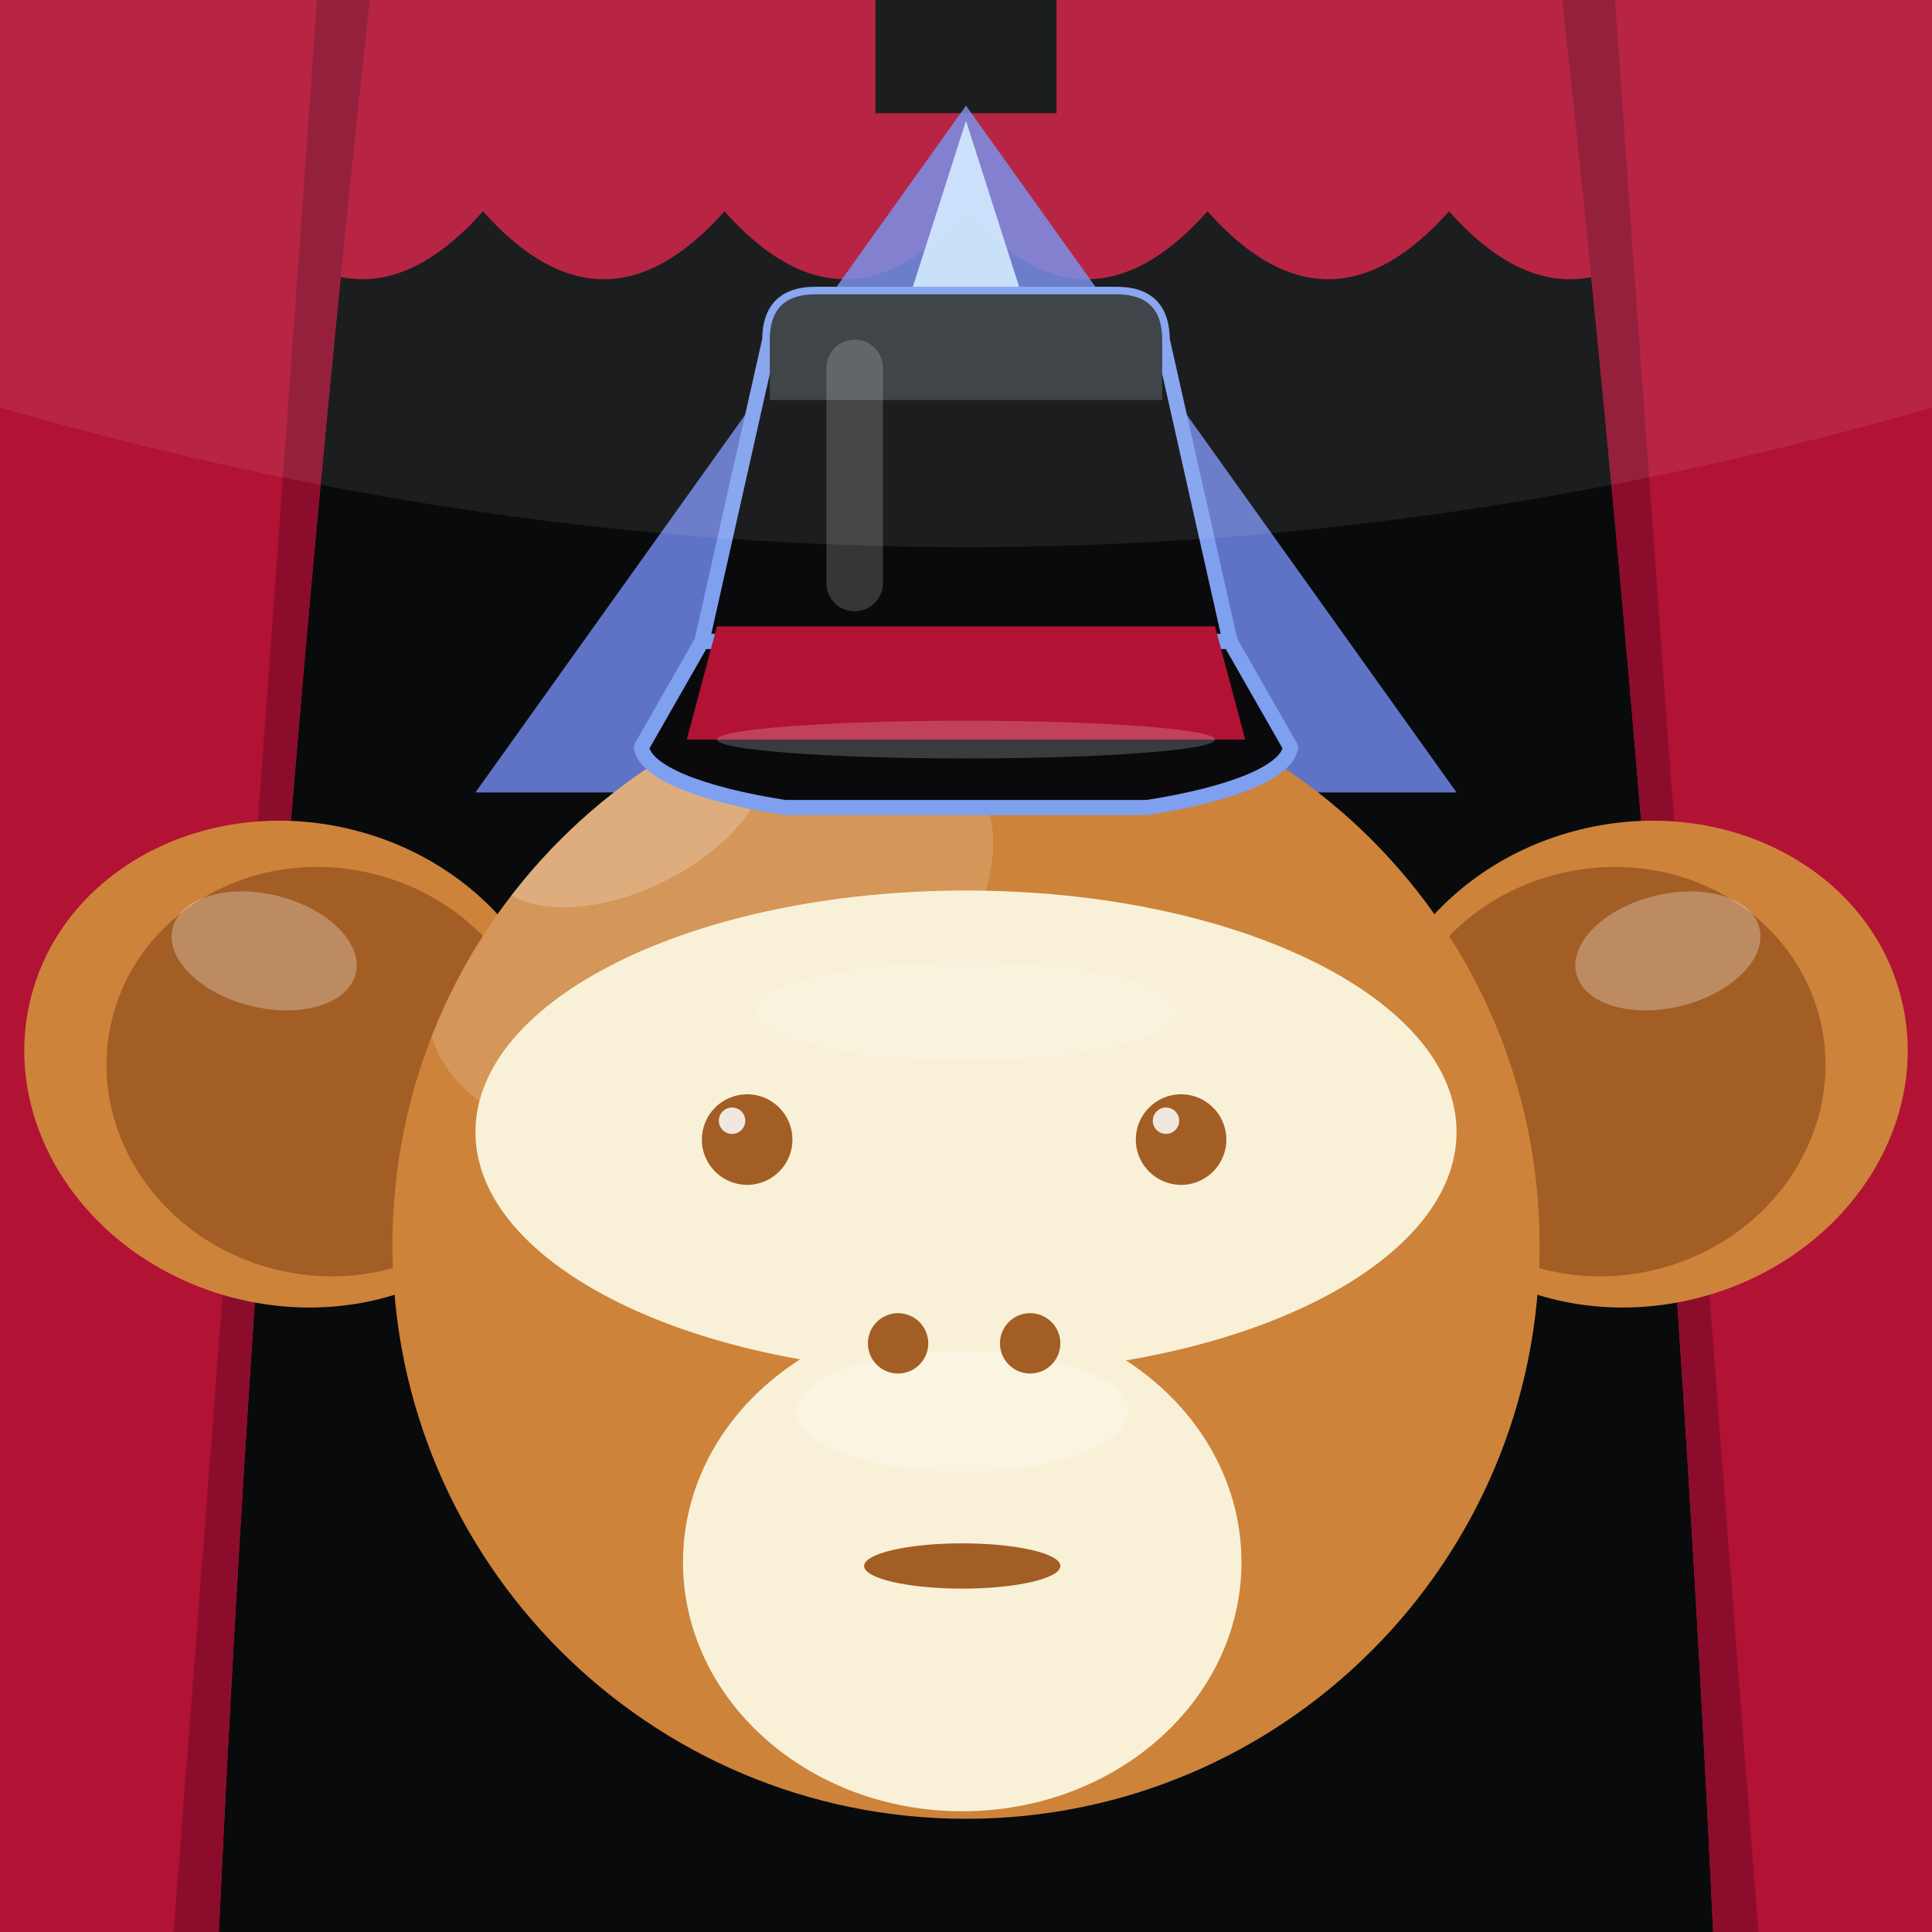
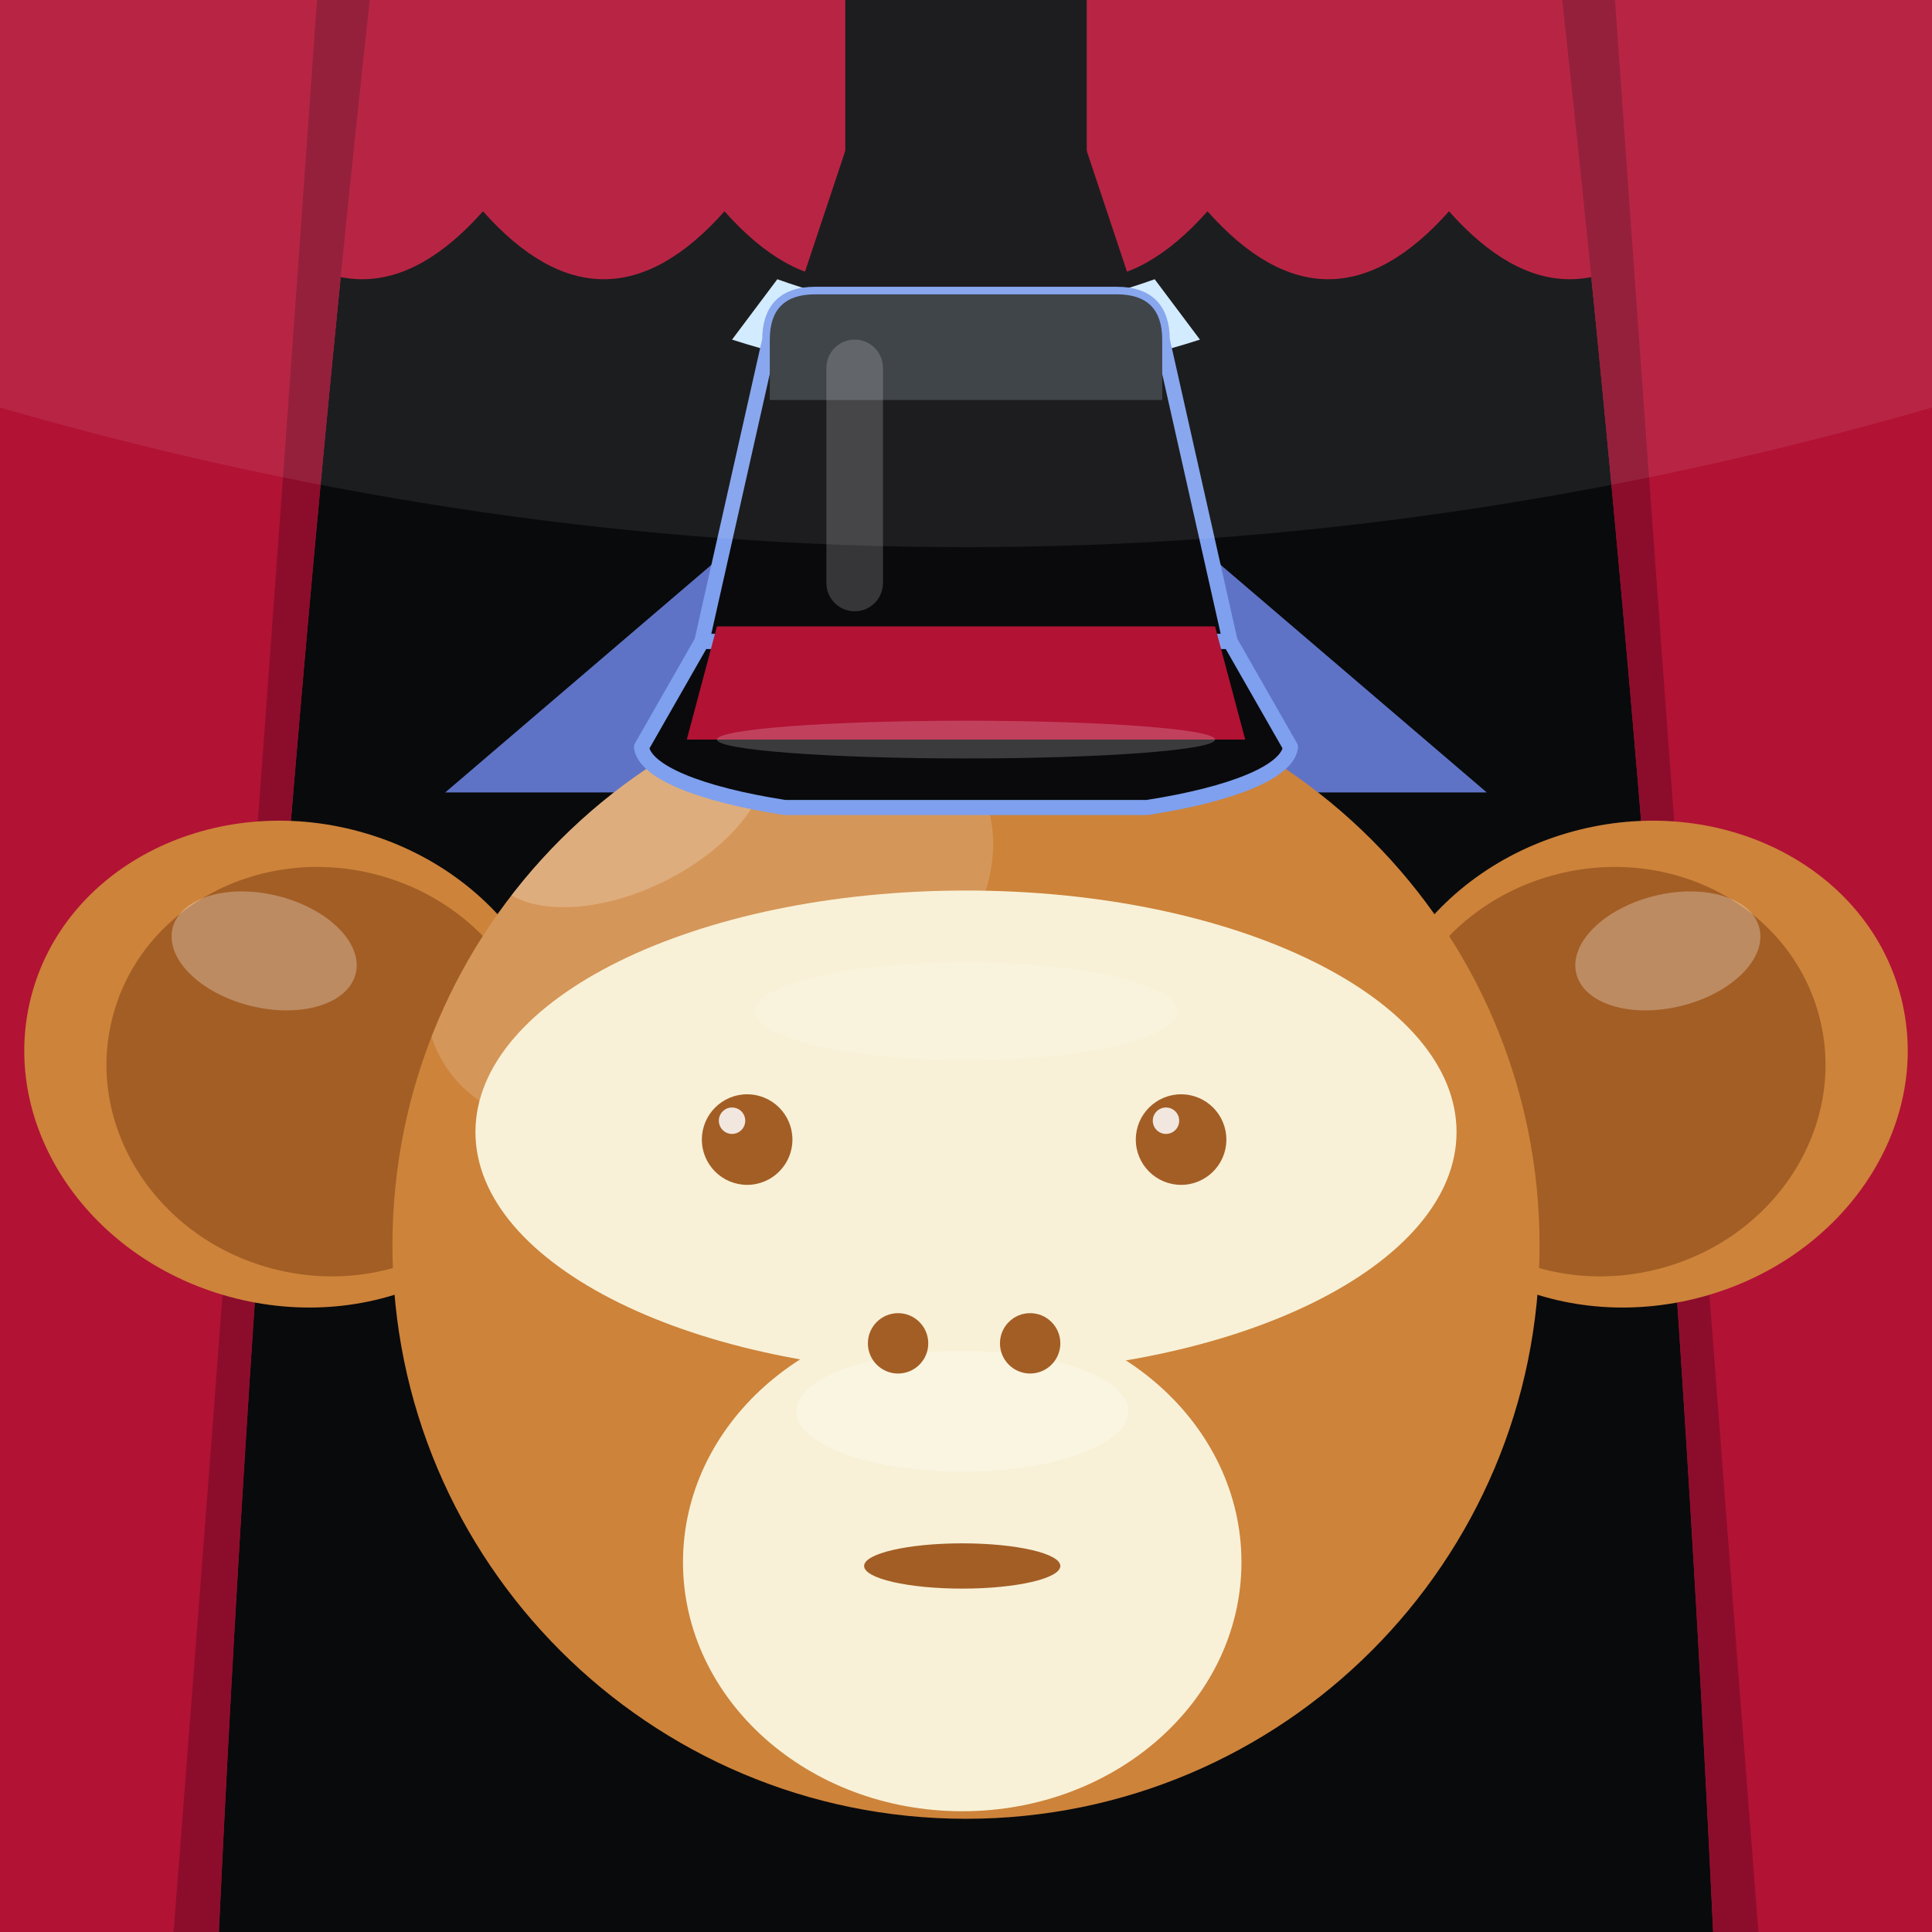
<svg xmlns="http://www.w3.org/2000/svg" viewBox="0 0 512 512" shape-rendering="geometricPrecision">
  <defs>
    <clipPath id="craneo">
      <ellipse cx="256" cy="330" rx="152" ry="152" />
    </clipPath>
    <clipPath id="rostro">
      <ellipse cx="256" cy="300" rx="130" ry="64" />
      <ellipse cx="255" cy="414" rx="74" ry="66" />
    </clipPath>
    <clipPath id="oreja-izq">
      <ellipse cx="78" cy="282" rx="72" ry="64" transform="rotate(14 78 282)" />
    </clipPath>
    <clipPath id="oreja-der">
      <ellipse cx="434" cy="282" rx="72" ry="64" transform="rotate(-14 434 282)" />
    </clipPath>
  </defs>
  <rect width="512" height="512" fill="#090A0C" />
  <path d="M0 0 H512 V56     Q480 92 448 56 Q416 92 384 56 Q352 92 320 56     Q288 92 256 56 Q224 92 192 56 Q160 92 128 56     Q96 92 64 56 Q32 92 0 56 Z" fill="#B21234" />
  <path d="M0 0 H98 Q70 256 58 512 H0 Z" fill="#B21234" />
  <path d="M84 0 H98 Q70 256 58 512 H46 Q66 256 84 0 Z" fill="#8C0D2B" />
  <path d="M512 0 H414 Q442 256 454 512 H512 Z" fill="#B21234" />
  <path d="M428 0 H414 Q442 256 454 512 H466 Q446 256 428 0 Z" fill="#8C0D2B" />
-   <rect x="232" y="0" width="48" height="30" fill="#090A0C" />
-   <polygon points="256,28 126,210 386,210" fill="#6E86E6" opacity="0.85" />
-   <polygon points="256,32 224,132 288,132" fill="#CFE9FF" opacity="0.9" />
+   <rect x="224" y="0" width="64" height="52" fill="#0A0A0C" />
+   <path d="M224 40 L212 76 Q256 92 300 76 L288 40 Z" fill="#0A0A0C" />
+   <path d="M206 74 Q256 92 306 74 L318 90 Q256 110 194 90 Z" fill="#CFE9FF" />
+   <path d="M212 78 Q256 96 300 78 L308 88 Q256 104 204 88 Z" fill="#6E86E6" />
+   <path d="M256 92 L118 210 L394 210 Z" fill="#6E86E6" opacity="0.85" />
+   <path d="M256 94 L222 140 L290 140 Z" fill="#CFE9FF" opacity="0.9" />
  <ellipse cx="78" cy="282" rx="72" ry="64" fill="#CD833A" transform="rotate(14 78 282)" />
  <ellipse cx="86" cy="284" rx="58" ry="54" fill="#A35E25" transform="rotate(14 86 284)" />
  <ellipse cx="434" cy="282" rx="72" ry="64" fill="#CD833A" transform="rotate(-14 434 282)" />
  <ellipse cx="426" cy="284" rx="58" ry="54" fill="#A35E25" transform="rotate(-14 426 284)" />
  <ellipse cx="256" cy="330" rx="152" ry="152" fill="#CD833A" />
  <g clip-path="url(#oreja-izq)" fill="#FFFFFF">
    <ellipse cx="70" cy="252" rx="25" ry="15" transform="rotate(14 70 252)" opacity="0.28" />
  </g>
  <g clip-path="url(#oreja-der)" fill="#FFFFFF">
    <ellipse cx="442" cy="252" rx="25" ry="15" transform="rotate(-14 442 252)" opacity="0.28" />
  </g>
  <g clip-path="url(#craneo)" fill="#FFFFFF">
    <ellipse cx="188" cy="244" rx="80" ry="50" transform="rotate(-26 188 244)" opacity="0.16" />
    <ellipse cx="166" cy="214" rx="40" ry="22" transform="rotate(-26 166 214)" opacity="0.22" />
  </g>
  <ellipse cx="256" cy="300" rx="130" ry="64" fill="#F8F1D7" />
  <ellipse cx="255" cy="414" rx="74" ry="66" fill="#F8F1D7" />
  <g clip-path="url(#rostro)" fill="#FFFFFF">
    <ellipse cx="256" cy="268" rx="56" ry="13" opacity="0.16" />
    <ellipse cx="255" cy="374" rx="44" ry="16" opacity="0.26" />
  </g>
  <circle cx="198" cy="302" r="12" fill="#A35E25" />
  <circle cx="313" cy="302" r="12" fill="#A35E25" />
  <circle cx="238" cy="356" r="8" fill="#A35E25" />
  <circle cx="273" cy="356" r="8" fill="#A35E25" />
  <ellipse cx="255" cy="415" rx="26" ry="6" fill="#A35E25" />
  <circle cx="194" cy="297" r="3.5" fill="#FFFFFF" opacity="0.85" />
  <circle cx="309" cy="297" r="3.5" fill="#FFFFFF" opacity="0.85" />
  <path d="M186 170 L326 170 L342 198     A86 20 0 0 1 304 214 H208     A86 20 0 0 1 170 198 Z" fill="#0A0A0C" />
  <path d="M204 90 Q204 78 216 78 H296 Q308 78 308 90 L326 170     A86 20 0 0 0 342 198 L326 170 Z" fill="#0A0A0C" />
  <path d="M204 90 Q204 78 216 78 H296 Q308 78 308 90 L326 170     L186 170 Z" fill="#0A0A0C" stroke="#7EA0EE" stroke-width="4" stroke-linejoin="round" />
  <path d="M186 170 L326 170 L342 198 A86 20 0 0 1 304 214 H208 A86 20 0 0 1 170 198 Z" fill="#0A0A0C" stroke="#7EA0EE" stroke-width="4" stroke-linejoin="round" />
  <path d="M204 90 Q204 78 216 78 H296 Q308 78 308 90 V106 H204 Z" fill="#30353B" />
  <path d="M190 166 L322 166 L330 196 H182 Z" fill="#B21234" />
  <rect x="219" y="90" width="15" height="72" rx="7.5" fill="#FFFFFF" opacity="0.18" />
  <ellipse cx="256" cy="196" rx="66" ry="5" fill="#FFFFFF" opacity="0.20" />
  <path d="M0 0 H512 V108 Q256 182 0 108 Z" fill="#FFFFFF" opacity="0.08" />
</svg>
